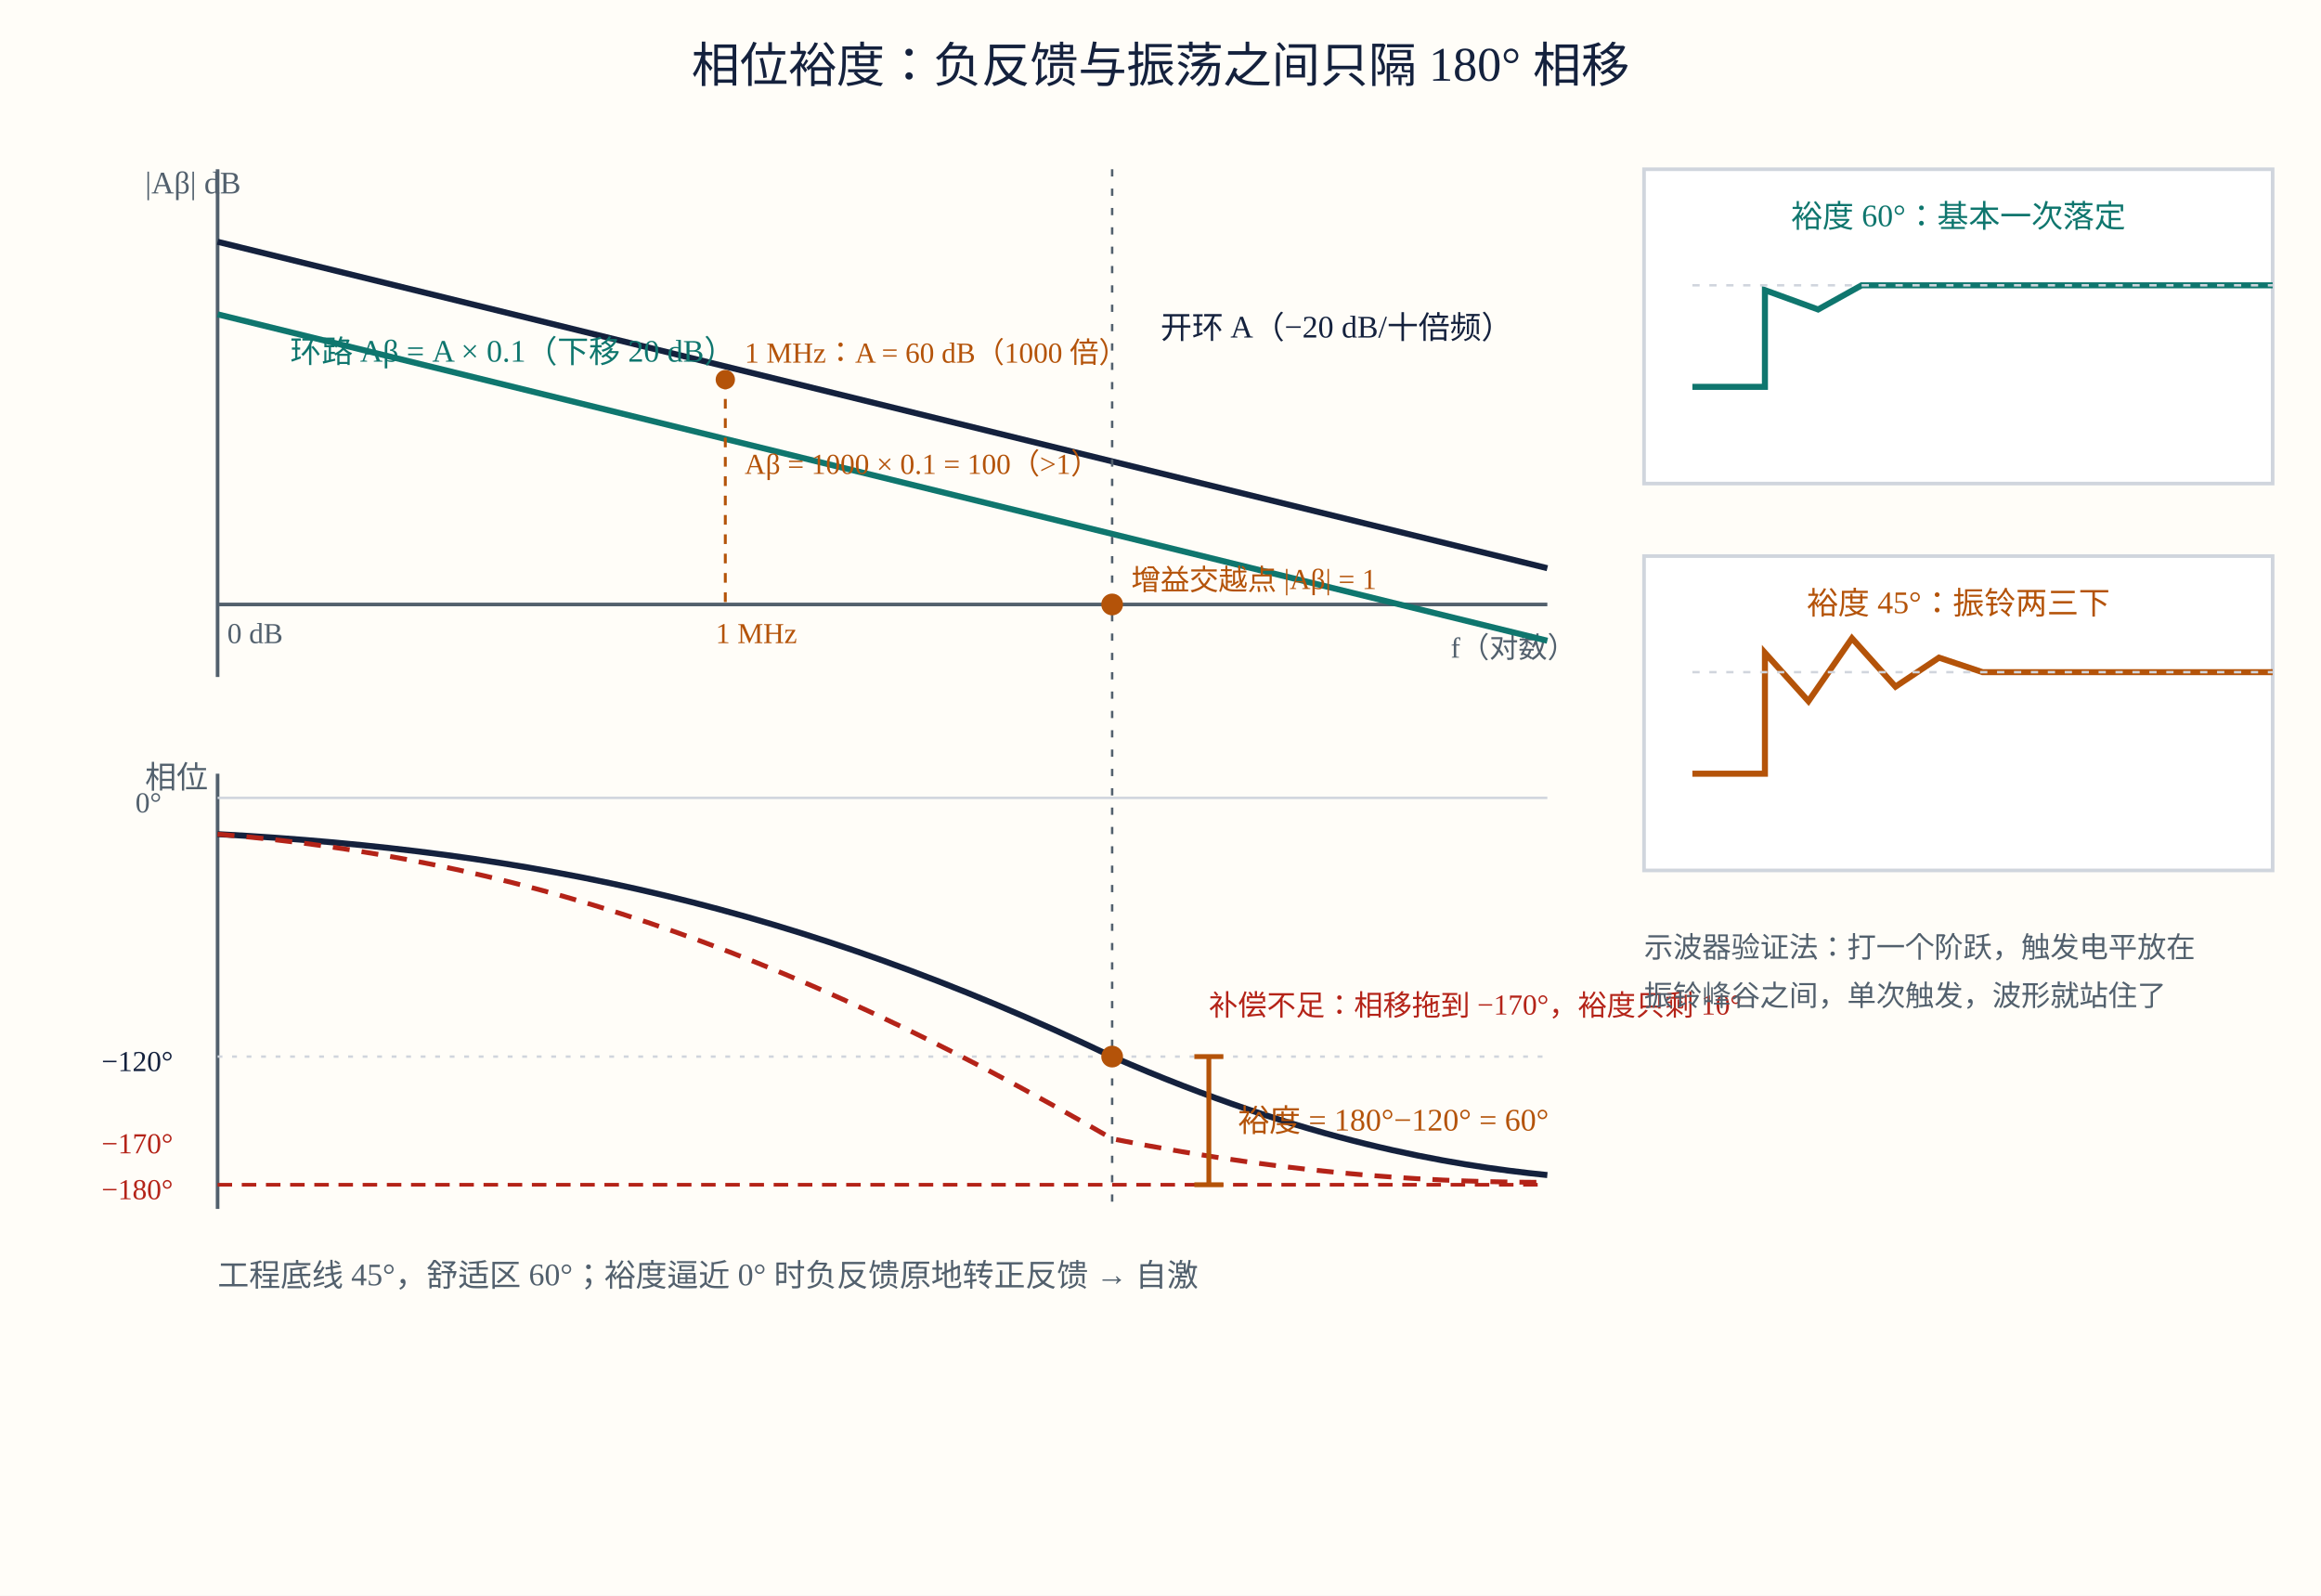
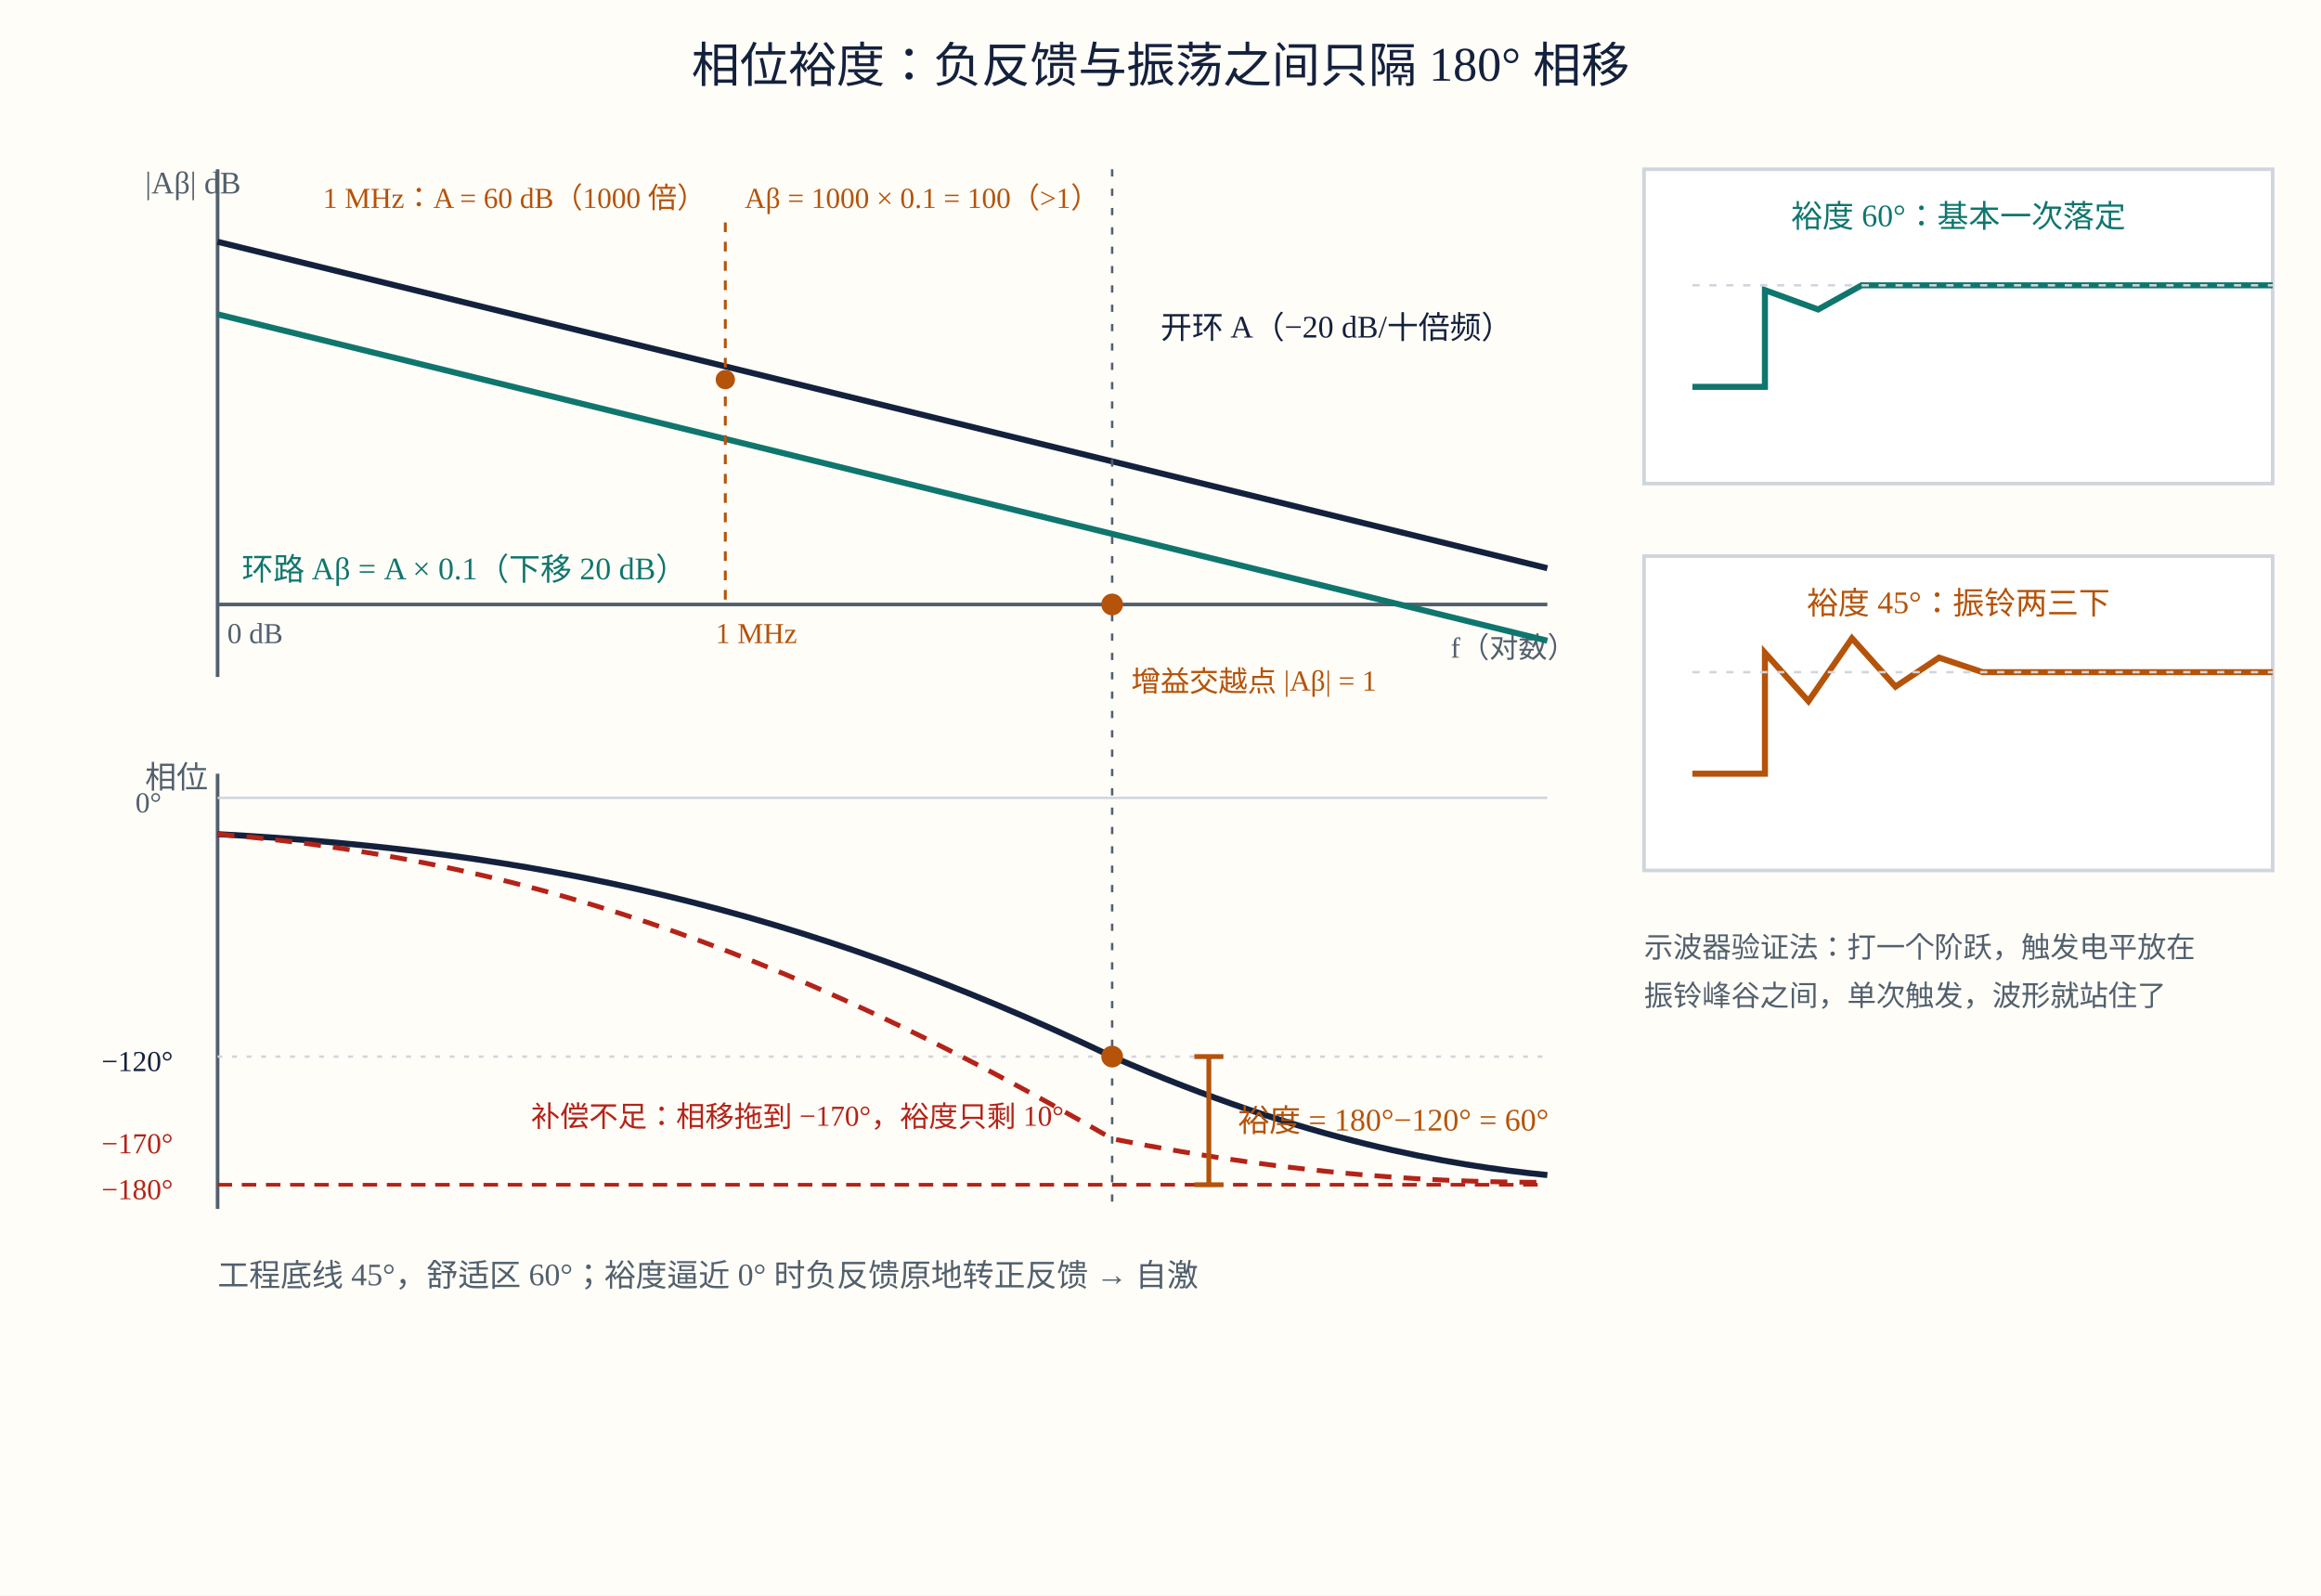
<svg xmlns="http://www.w3.org/2000/svg" viewBox="0 0 960 660" role="img" aria-labelledby="figTitle figDesc">
  <rect width="960" height="660" fill="#fffdf8" />
  <text x="480" y="34" font-size="20" fill="#14213d" text-anchor="middle">相位裕度：负反馈与振荡之间只隔 180° 相移</text>
  <line x1="90" y1="70" x2="90" y2="280" stroke="#52606d" stroke-width="1.5" />
  <line x1="90" y1="250" x2="640" y2="250" stroke="#52606d" stroke-width="1.5" />
  <text x="60" y="80" font-size="13" fill="#52606d">|Aβ| dB</text>
  <text x="94" y="266" font-size="12" fill="#52606d">0 dB</text>
  <text x="600" y="272" font-size="12" fill="#52606d">f（对数）</text>
  <polyline points="90,100 640,235" fill="none" stroke="#14213d" stroke-width="2.5" />
  <text x="480" y="140" font-size="13" fill="#14213d">开环 A（−20 dB/十倍频）</text>
  <polyline points="90,130 640,265" fill="none" stroke="#0f766e" stroke-width="2.5" />
-   <text x="120" y="150" font-size="13" fill="#0f766e">环路 Aβ = A × 0.1（下移 20 dB）</text>
-   <line x1="300" y1="157" x2="300" y2="250" stroke="#b45309" stroke-width="1.2" stroke-dasharray="4 4" />
+   <text x="100" y="240" font-size="13" fill="#0f766e">环路 Aβ = A × 0.1（下移 20 dB）</text>
+   <line x1="300" y1="92" x2="300" y2="250" stroke="#b45309" stroke-width="1.2" stroke-dasharray="4 4" />
  <circle cx="300" cy="157" r="4" fill="#b45309" />
-   <text x="308" y="150" font-size="12" fill="#b45309">1 MHz：A = 60 dB（1000 倍）</text>
-   <text x="308" y="196" font-size="12" fill="#b45309">Aβ = 1000 × 0.1 = 100（&gt;1）</text>
+   <text x="292" y="86" font-size="12" fill="#b45309" stroke="#fffdf8" stroke-width="4" paint-order="stroke" text-anchor="end">1 MHz：A = 60 dB（1000 倍）</text>
+   <text x="308" y="86" font-size="12" fill="#b45309" stroke="#fffdf8" stroke-width="4" paint-order="stroke">Aβ = 1000 × 0.1 = 100（&gt;1）</text>
  <text x="296" y="266" font-size="12" fill="#b45309">1 MHz</text>
  <line x1="460" y1="70" x2="460" y2="500" stroke="#52606d" stroke-width="1" stroke-dasharray="3 5" />
  <circle cx="460" cy="250" r="4.5" fill="#b45309" />
-   <text x="468" y="244" font-size="12" fill="#b45309">增益交越点 |Aβ| = 1</text>
+   <text x="468" y="286" font-size="12" fill="#b45309">增益交越点 |Aβ| = 1</text>
  <line x1="90" y1="320" x2="90" y2="500" stroke="#52606d" stroke-width="1.5" />
  <line x1="90" y1="330" x2="640" y2="330" stroke="#d0d5dd" stroke-width="1" />
  <text x="56" y="336" font-size="12" fill="#52606d">0°</text>
  <line x1="90" y1="490" x2="640" y2="490" stroke="#b42318" stroke-width="1.5" stroke-dasharray="6 4" />
  <text x="42" y="496" font-size="12" fill="#b42318">−180°</text>
  <text x="60" y="326" font-size="13" fill="#52606d">相位</text>
  <path d="M 90,345 C 220,352 330,375 460,437 C 540,472 600,482 640,486" fill="none" stroke="#14213d" stroke-width="2.5" />
  <line x1="90" y1="437" x2="640" y2="437" stroke="#d0d5dd" stroke-width="1" stroke-dasharray="2 4" />
  <text x="42" y="443" font-size="12" fill="#14213d">−120°</text>
  <path d="M 90,345 C 210,355 320,390 460,471 C 540,487 600,489 640,489" fill="none" stroke="#b42318" stroke-width="2" stroke-dasharray="7 5" />
  <text x="42" y="477" font-size="12" fill="#b42318">−170°</text>
-   <text x="500" y="420" font-size="12" fill="#b42318">补偿不足：相移拖到 −170°，裕度只剩 10°</text>
+   <text x="440" y="466" font-size="12" fill="#b42318" text-anchor="end">补偿不足：相移拖到 −170°，裕度只剩 10°</text>
  <circle cx="460" cy="437" r="4.5" fill="#b45309" />
  <line x1="500" y1="437" x2="500" y2="490" stroke="#b45309" stroke-width="2" />
  <line x1="494" y1="437" x2="506" y2="437" stroke="#b45309" stroke-width="2" />
  <line x1="494" y1="490" x2="506" y2="490" stroke="#b45309" stroke-width="2" />
  <text x="512" y="468" font-size="13" fill="#b45309">裕度 = 180°−120° = 60°</text>
  <text x="90" y="532" font-size="13" fill="#52606d">工程底线 45°，舒适区 60°；裕度逼近 0° 时负反馈原地转正反馈 → 自激</text>
  <rect x="680" y="70" width="260" height="130" fill="#ffffff" stroke="#d0d5dd" stroke-width="1.5" />
  <text x="810" y="94" font-size="13" fill="#0f766e" text-anchor="middle">裕度 60°：基本一次落定</text>
  <polyline points="700,160 730,160 730,120 752,128 770,118 940,118" fill="none" stroke="#0f766e" stroke-width="2.5" />
  <line x1="700" y1="118" x2="940" y2="118" stroke="#d0d5dd" stroke-width="1" stroke-dasharray="3 4" />
  <rect x="680" y="230" width="260" height="130" fill="#ffffff" stroke="#d0d5dd" stroke-width="1.5" />
  <text x="810" y="254" font-size="13" fill="#b45309" text-anchor="middle">裕度 45°：振铃两三下</text>
  <polyline points="700,320 730,320 730,270 748,290 766,264 784,284 802,272 820,278 940,278" fill="none" stroke="#b45309" stroke-width="2.5" />
  <line x1="700" y1="278" x2="940" y2="278" stroke="#d0d5dd" stroke-width="1" stroke-dasharray="3 4" />
  <text x="680" y="396" font-size="12" fill="#52606d">示波器验证法：打一个阶跃，触发电平放在</text>
  <text x="680" y="416" font-size="12" fill="#52606d">振铃峰谷之间，单次触发，波形就站住了</text>
</svg>
